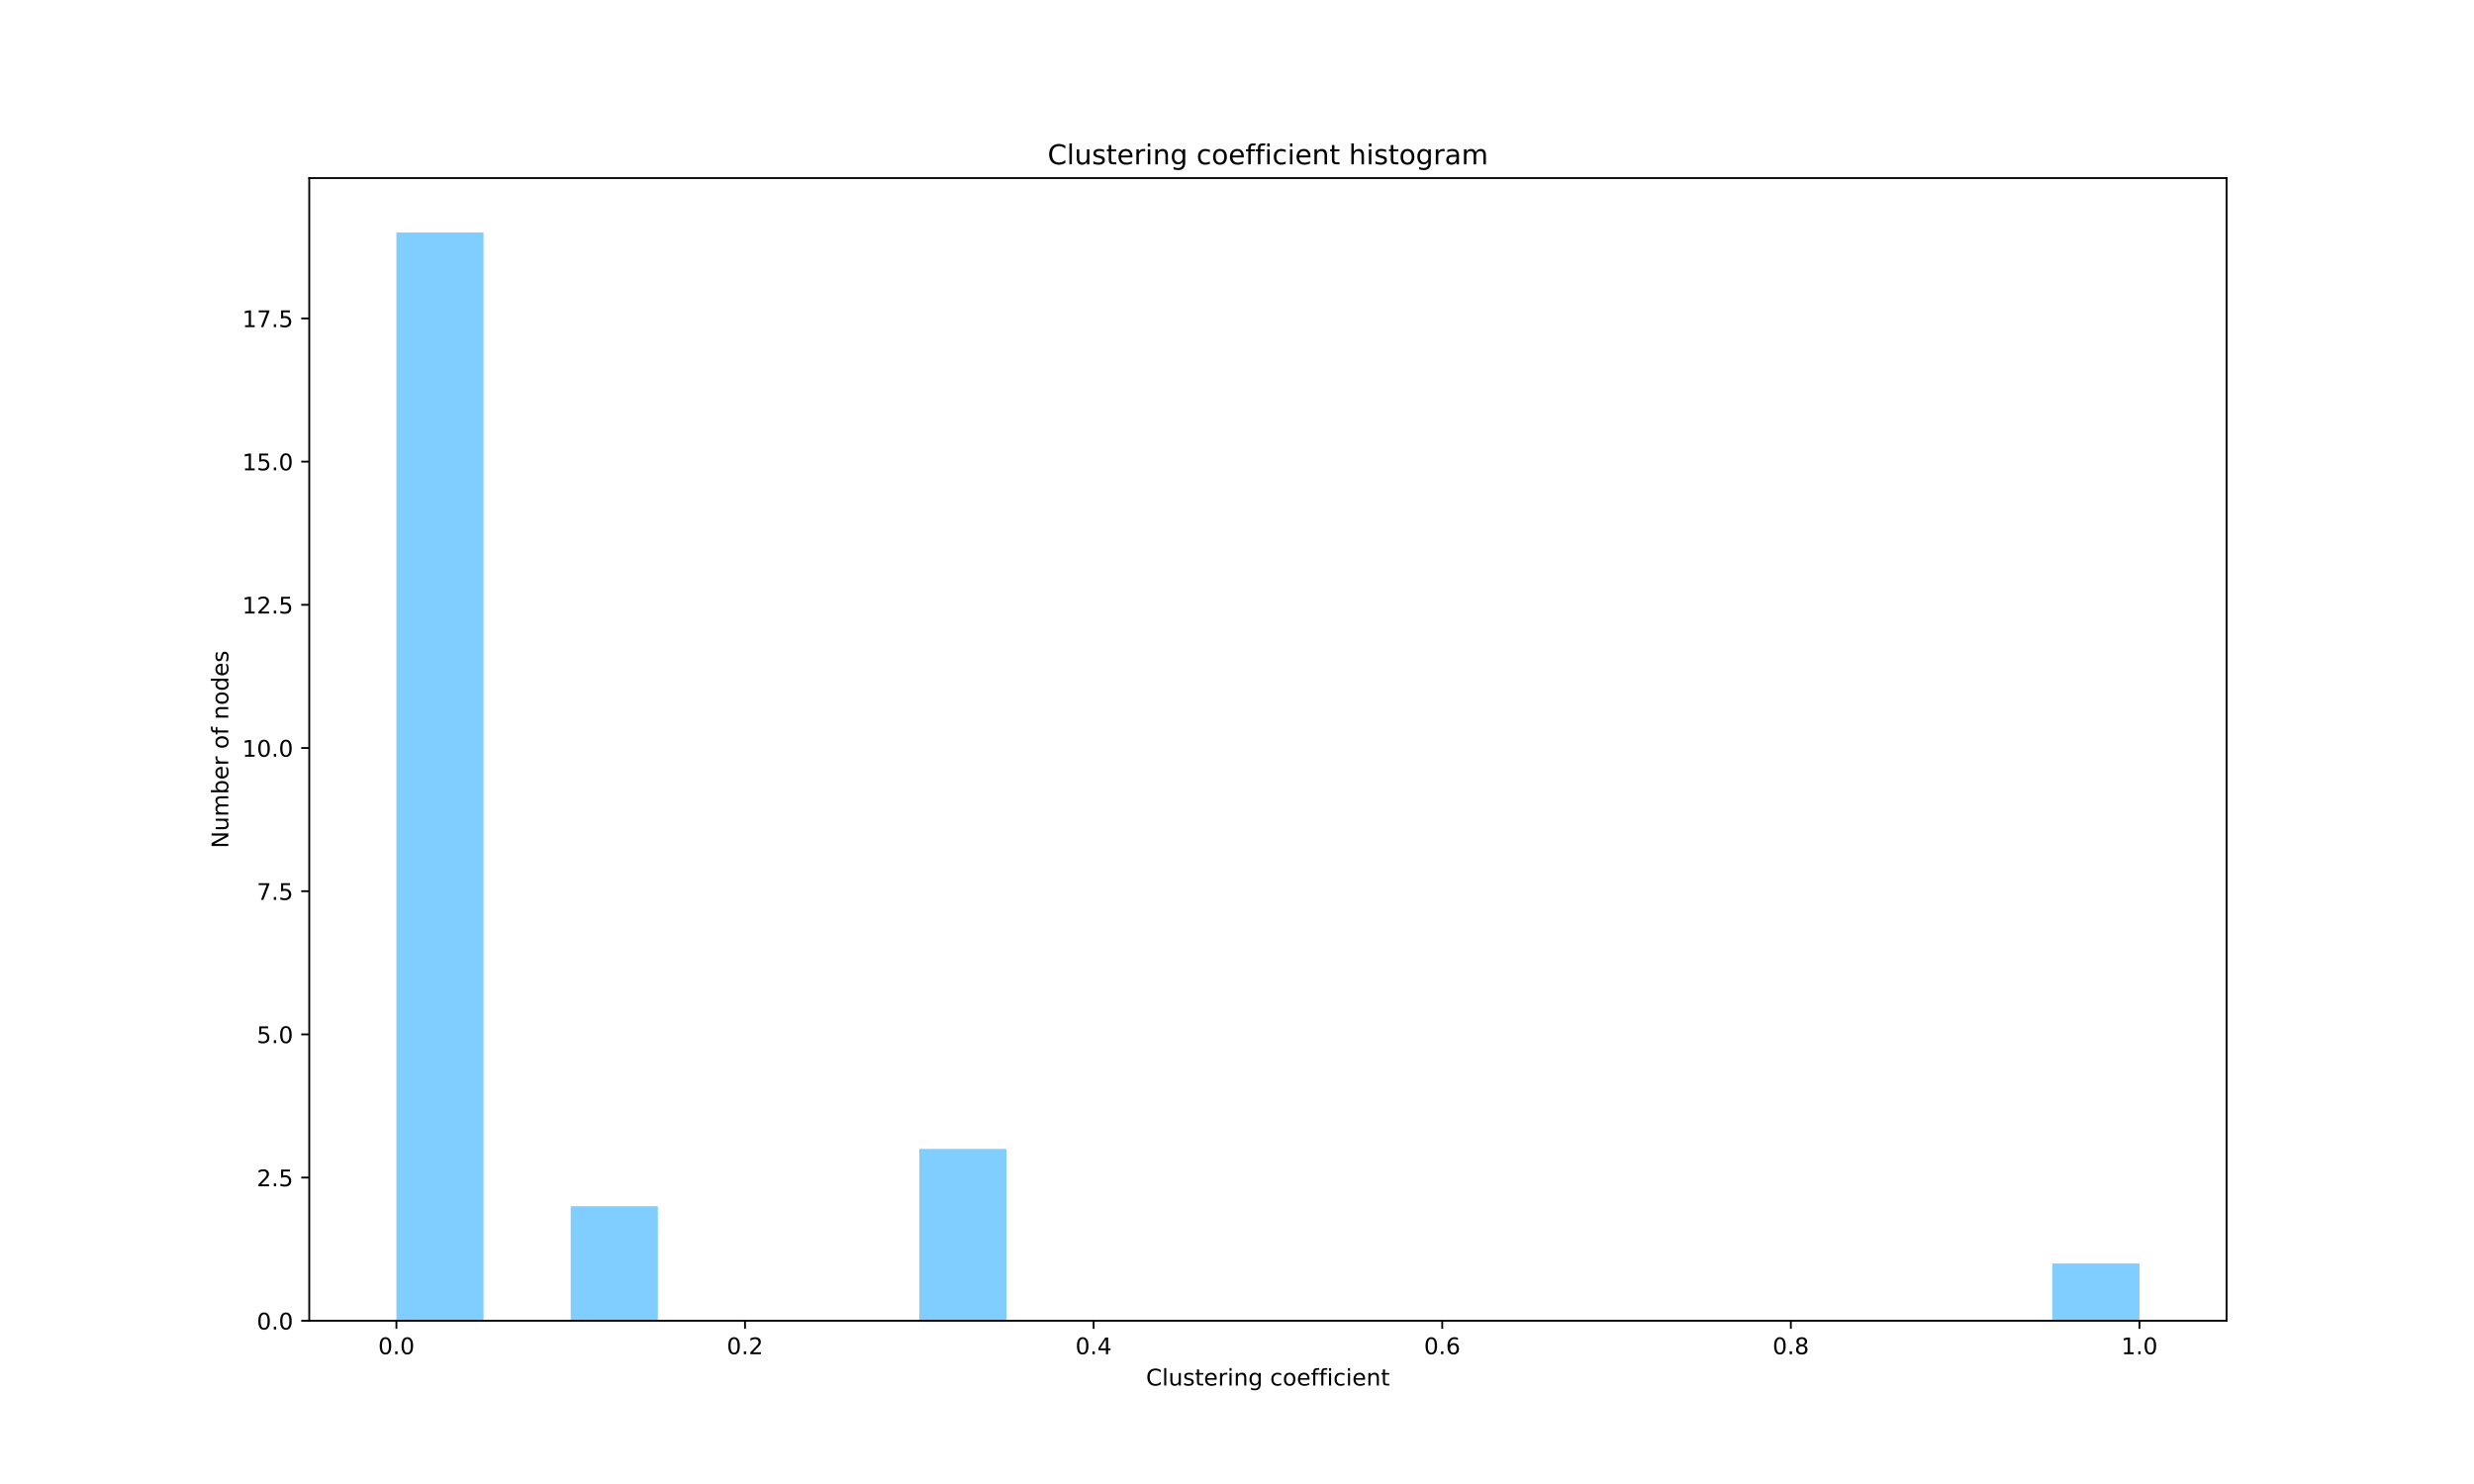
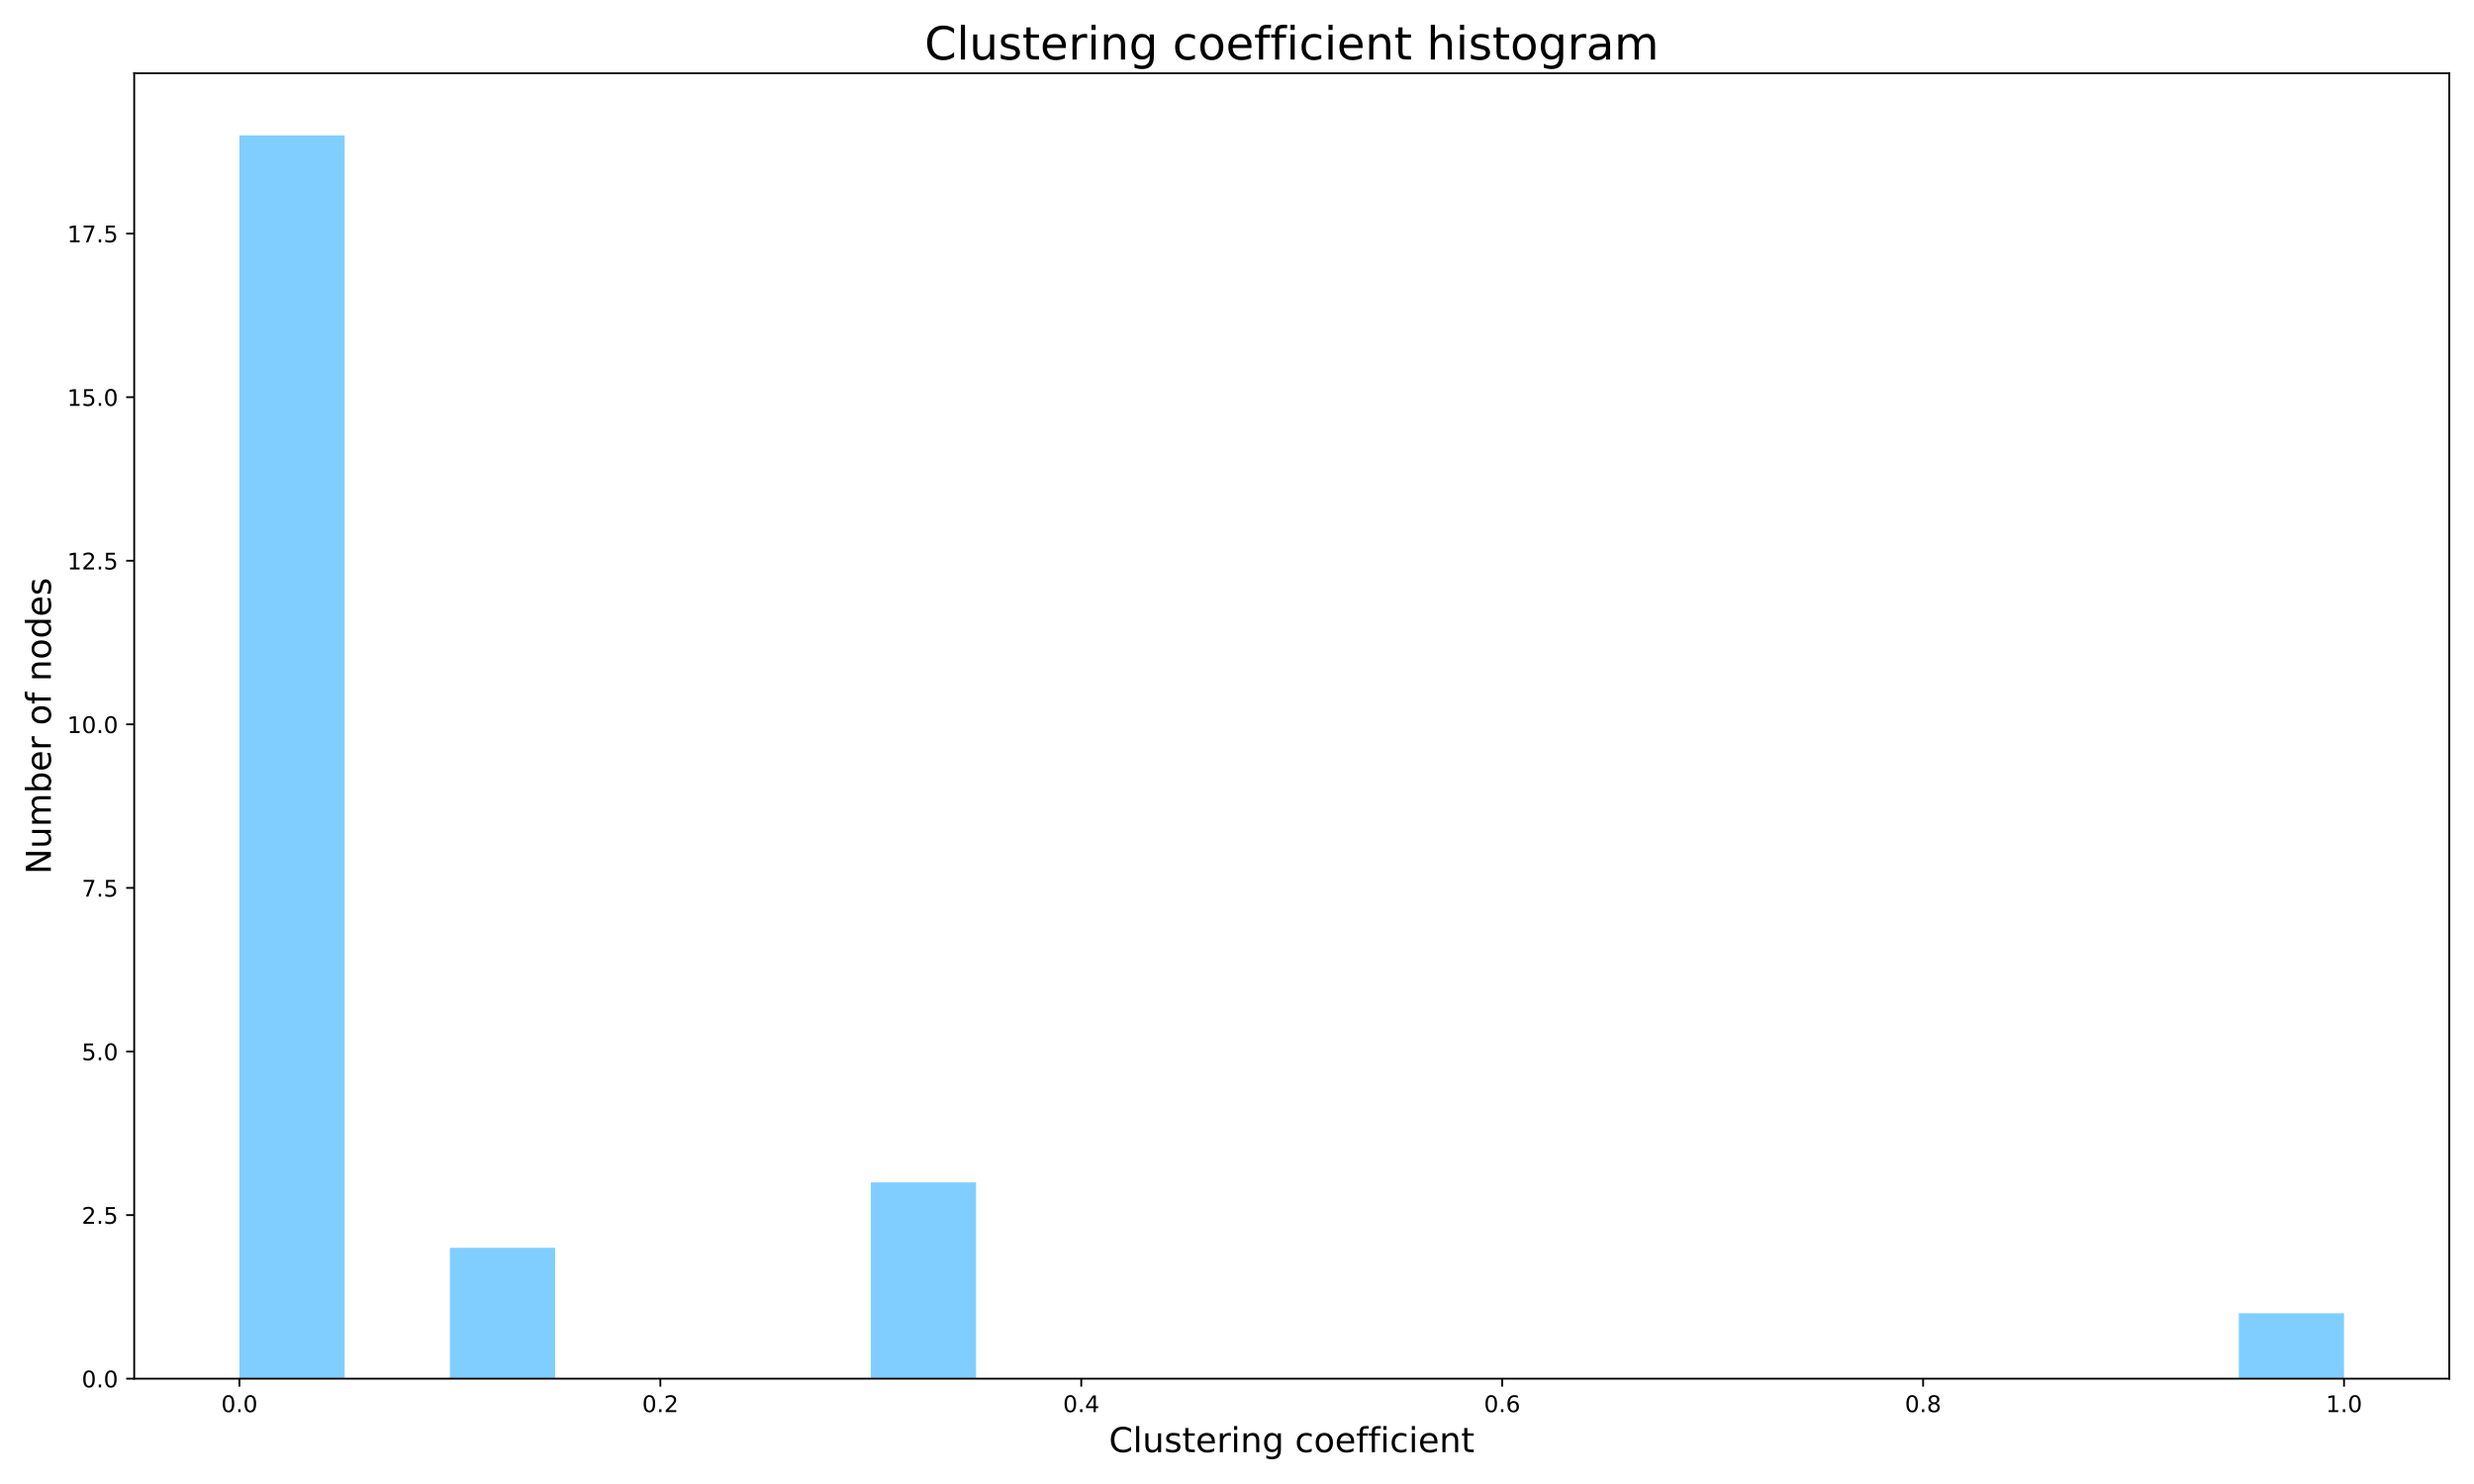
<svg xmlns="http://www.w3.org/2000/svg" xmlns:xlink="http://www.w3.org/1999/xlink" width="1080pt" height="648pt" viewBox="0 0 1080 648" version="1.1">
  <defs>
    <style type="text/css">*{stroke-linejoin: round; stroke-linecap: butt}</style>
  </defs>
  <g id="figure_1">
    <g id="patch_1">
      <path d="M 0 648  L 1080 648  L 1080 0  L 0 0  z " style="fill: #ffffff" />
    </g>
    <g id="axes_1">
      <g id="patch_2">
-         <path d="M 135 576.72  L 972 576.72  L 972 77.76  L 135 77.76  z " style="fill: #ffffff" />
+         <path d="M 58.583 602.005  L 1069.2 602.005  L 1069.2 31.997  L 58.583 31.997  z " style="fill: #ffffff" />
      </g>
      <g id="patch_3">
-         <path d="M 173.045 576.72  L 211.091 576.72  L 211.091 101.52  L 173.045 101.52  z " clip-path="url(#pe1f4dad08a)" style="fill: #80ceff" />
+         <path d="M 104.52 602.005  L 150.457 602.005  L 150.457 59.14  L 104.52 59.14  z " clip-path="url(#p14d977c0fd)" style="fill: #80ceff" />
      </g>
      <g id="patch_4">
-         <path d="M 211.091 576.72  L 249.136 576.72  L 249.136 576.72  L 211.091 576.72  z " clip-path="url(#pe1f4dad08a)" style="fill: #80ceff" />
+         <path d="M 150.457 602.005  L 196.394 602.005  L 196.394 602.005  L 150.457 602.005  z " clip-path="url(#p14d977c0fd)" style="fill: #80ceff" />
      </g>
      <g id="patch_5">
-         <path d="M 249.136 576.72  L 287.182 576.72  L 287.182 526.699  L 249.136 526.699  z " clip-path="url(#pe1f4dad08a)" style="fill: #80ceff" />
+         <path d="M 196.394 602.005  L 242.331 602.005  L 242.331 544.861  L 196.394 544.861  z " clip-path="url(#p14d977c0fd)" style="fill: #80ceff" />
      </g>
      <g id="patch_6">
-         <path d="M 287.182 576.72  L 325.227 576.72  L 325.227 576.72  L 287.182 576.72  z " clip-path="url(#pe1f4dad08a)" style="fill: #80ceff" />
+         <path d="M 242.331 602.005  L 288.269 602.005  L 288.269 602.005  L 242.331 602.005  z " clip-path="url(#p14d977c0fd)" style="fill: #80ceff" />
      </g>
      <g id="patch_7">
-         <path d="M 325.227 576.72  L 363.273 576.72  L 363.273 576.72  L 325.227 576.72  z " clip-path="url(#pe1f4dad08a)" style="fill: #80ceff" />
+         <path d="M 288.269 602.005  L 334.206 602.005  L 334.206 602.005  L 288.269 602.005  z " clip-path="url(#p14d977c0fd)" style="fill: #80ceff" />
      </g>
      <g id="patch_8">
-         <path d="M 363.273 576.72  L 401.318 576.72  L 401.318 576.72  L 363.273 576.72  z " clip-path="url(#pe1f4dad08a)" style="fill: #80ceff" />
+         <path d="M 334.206 602.005  L 380.143 602.005  L 380.143 602.005  L 334.206 602.005  z " clip-path="url(#p14d977c0fd)" style="fill: #80ceff" />
      </g>
      <g id="patch_9">
-         <path d="M 401.318 576.72  L 439.364 576.72  L 439.364 501.688  L 401.318 501.688  z " clip-path="url(#pe1f4dad08a)" style="fill: #80ceff" />
+         <path d="M 380.143 602.005  L 426.08 602.005  L 426.08 516.289  L 380.143 516.289  z " clip-path="url(#p14d977c0fd)" style="fill: #80ceff" />
      </g>
      <g id="patch_10">
-         <path d="M 439.364 576.72  L 477.409 576.72  L 477.409 576.72  L 439.364 576.72  z " clip-path="url(#pe1f4dad08a)" style="fill: #80ceff" />
+         <path d="M 426.08 602.005  L 472.017 602.005  L 472.017 602.005  L 426.08 602.005  z " clip-path="url(#p14d977c0fd)" style="fill: #80ceff" />
      </g>
      <g id="patch_11">
-         <path d="M 477.409 576.72  L 515.455 576.72  L 515.455 576.72  L 477.409 576.72  z " clip-path="url(#pe1f4dad08a)" style="fill: #80ceff" />
+         <path d="M 472.017 602.005  L 517.954 602.005  L 517.954 602.005  L 472.017 602.005  z " clip-path="url(#p14d977c0fd)" style="fill: #80ceff" />
      </g>
      <g id="patch_12">
-         <path d="M 515.455 576.72  L 553.5 576.72  L 553.5 576.72  L 515.455 576.72  z " clip-path="url(#pe1f4dad08a)" style="fill: #80ceff" />
+         <path d="M 517.954 602.005  L 563.891 602.005  L 563.891 602.005  L 517.954 602.005  z " clip-path="url(#p14d977c0fd)" style="fill: #80ceff" />
      </g>
      <g id="patch_13">
-         <path d="M 553.5 576.72  L 591.545 576.72  L 591.545 576.72  L 553.5 576.72  z " clip-path="url(#pe1f4dad08a)" style="fill: #80ceff" />
+         <path d="M 563.891 602.005  L 609.829 602.005  L 609.829 602.005  L 563.891 602.005  z " clip-path="url(#p14d977c0fd)" style="fill: #80ceff" />
      </g>
      <g id="patch_14">
-         <path d="M 591.545 576.72  L 629.591 576.72  L 629.591 576.72  L 591.545 576.72  z " clip-path="url(#pe1f4dad08a)" style="fill: #80ceff" />
+         <path d="M 609.829 602.005  L 655.766 602.005  L 655.766 602.005  L 609.829 602.005  z " clip-path="url(#p14d977c0fd)" style="fill: #80ceff" />
      </g>
      <g id="patch_15">
-         <path d="M 629.591 576.72  L 667.636 576.72  L 667.636 576.72  L 629.591 576.72  z " clip-path="url(#pe1f4dad08a)" style="fill: #80ceff" />
+         <path d="M 655.766 602.005  L 701.703 602.005  L 701.703 602.005  L 655.766 602.005  z " clip-path="url(#p14d977c0fd)" style="fill: #80ceff" />
      </g>
      <g id="patch_16">
-         <path d="M 667.636 576.72  L 705.682 576.72  L 705.682 576.72  L 667.636 576.72  z " clip-path="url(#pe1f4dad08a)" style="fill: #80ceff" />
+         <path d="M 701.703 602.005  L 747.64 602.005  L 747.64 602.005  L 701.703 602.005  z " clip-path="url(#p14d977c0fd)" style="fill: #80ceff" />
      </g>
      <g id="patch_17">
-         <path d="M 705.682 576.72  L 743.727 576.72  L 743.727 576.72  L 705.682 576.72  z " clip-path="url(#pe1f4dad08a)" style="fill: #80ceff" />
+         <path d="M 747.64 602.005  L 793.577 602.005  L 793.577 602.005  L 747.64 602.005  z " clip-path="url(#p14d977c0fd)" style="fill: #80ceff" />
      </g>
      <g id="patch_18">
-         <path d="M 743.727 576.72  L 781.773 576.72  L 781.773 576.72  L 743.727 576.72  z " clip-path="url(#pe1f4dad08a)" style="fill: #80ceff" />
+         <path d="M 793.577 602.005  L 839.514 602.005  L 839.514 602.005  L 793.577 602.005  z " clip-path="url(#p14d977c0fd)" style="fill: #80ceff" />
      </g>
      <g id="patch_19">
-         <path d="M 781.773 576.72  L 819.818 576.72  L 819.818 576.72  L 781.773 576.72  z " clip-path="url(#pe1f4dad08a)" style="fill: #80ceff" />
+         <path d="M 839.514 602.005  L 885.451 602.005  L 885.451 602.005  L 839.514 602.005  z " clip-path="url(#p14d977c0fd)" style="fill: #80ceff" />
      </g>
      <g id="patch_20">
-         <path d="M 819.818 576.72  L 857.864 576.72  L 857.864 576.72  L 819.818 576.72  z " clip-path="url(#pe1f4dad08a)" style="fill: #80ceff" />
+         <path d="M 885.451 602.005  L 931.389 602.005  L 931.389 602.005  L 885.451 602.005  z " clip-path="url(#p14d977c0fd)" style="fill: #80ceff" />
      </g>
      <g id="patch_21">
-         <path d="M 857.864 576.72  L 895.909 576.72  L 895.909 576.72  L 857.864 576.72  z " clip-path="url(#pe1f4dad08a)" style="fill: #80ceff" />
+         <path d="M 931.389 602.005  L 977.326 602.005  L 977.326 602.005  L 931.389 602.005  z " clip-path="url(#p14d977c0fd)" style="fill: #80ceff" />
      </g>
      <g id="patch_22">
-         <path d="M 895.909 576.72  L 933.955 576.72  L 933.955 551.709  L 895.909 551.709  z " clip-path="url(#pe1f4dad08a)" style="fill: #80ceff" />
+         <path d="M 977.326 602.005  L 1023.263 602.005  L 1023.263 573.433  L 977.326 573.433  z " clip-path="url(#p14d977c0fd)" style="fill: #80ceff" />
      </g>
      <g id="matplotlib.axis_1">
        <g id="xtick_1">
          <g id="line2d_1">
            <defs>
-               <path id="m343796dd18" d="M 0 0  L 0 3.5  " style="stroke: #000000; stroke-width: 0.8" />
+               <path id="m522d631a5e" d="M 0 0  L 0 3.5  " style="stroke: #000000; stroke-width: 0.8" />
            </defs>
            <g>
-               <use xlink:href="#m343796dd18" x="173.045" y="576.72" style="stroke: #000000; stroke-width: 0.8" />
+               <use xlink:href="#m522d631a5e" x="104.52" y="602.005" style="stroke: #000000; stroke-width: 0.8" />
            </g>
          </g>
          <g id="text_1">
-             <g transform="translate(165.0939 591.3184) scale(0.1 -0.1)">
+             <g transform="translate(96.56839 616.6031) scale(0.1 -0.1)">
              <defs>
                <path id="DejaVuSans-30" d="M 2034 4250  Q 1547 4250 1301 3770  Q 1056 3291 1056 2328  Q 1056 1369 1301 889  Q 1547 409 2034 409  Q 2525 409 2770 889  Q 3016 1369 3016 2328  Q 3016 3291 2770 3770  Q 2525 4250 2034 4250  z M 2034 4750  Q 2819 4750 3233 4129  Q 3647 3509 3647 2328  Q 3647 1150 3233 529  Q 2819 -91 2034 -91  Q 1250 -91 836 529  Q 422 1150 422 2328  Q 422 3509 836 4129  Q 1250 4750 2034 4750  z " transform="scale(0.015625)" />
                <path id="DejaVuSans-2e" d="M 684 794  L 1344 794  L 1344 0  L 684 0  L 684 794  z " transform="scale(0.015625)" />
              </defs>
              <use xlink:href="#DejaVuSans-30" />
              <use xlink:href="#DejaVuSans-2e" x="63.623" />
              <use xlink:href="#DejaVuSans-30" x="95.41" />
            </g>
          </g>
        </g>
        <g id="xtick_2">
          <g id="line2d_2">
            <g>
-               <use xlink:href="#m343796dd18" x="325.227" y="576.72" style="stroke: #000000; stroke-width: 0.8" />
+               <use xlink:href="#m522d631a5e" x="288.269" y="602.005" style="stroke: #000000; stroke-width: 0.8" />
            </g>
          </g>
          <g id="text_2">
-             <g transform="translate(317.2757 591.3184) scale(0.1 -0.1)">
+             <g transform="translate(280.317 616.6031) scale(0.1 -0.1)">
              <defs>
                <path id="DejaVuSans-32" d="M 1228 531  L 3431 531  L 3431 0  L 469 0  L 469 531  Q 828 903 1448 1529  Q 2069 2156 2228 2338  Q 2531 2678 2651 2914  Q 2772 3150 2772 3378  Q 2772 3750 2511 3984  Q 2250 4219 1831 4219  Q 1534 4219 1204 4116  Q 875 4013 500 3803  L 500 4441  Q 881 4594 1212 4672  Q 1544 4750 1819 4750  Q 2544 4750 2975 4387  Q 3406 4025 3406 3419  Q 3406 3131 3298 2873  Q 3191 2616 2906 2266  Q 2828 2175 2409 1742  Q 1991 1309 1228 531  z " transform="scale(0.015625)" />
              </defs>
              <use xlink:href="#DejaVuSans-30" />
              <use xlink:href="#DejaVuSans-2e" x="63.623" />
              <use xlink:href="#DejaVuSans-32" x="95.41" />
            </g>
          </g>
        </g>
        <g id="xtick_3">
          <g id="line2d_3">
            <g>
-               <use xlink:href="#m343796dd18" x="477.409" y="576.72" style="stroke: #000000; stroke-width: 0.8" />
+               <use xlink:href="#m522d631a5e" x="472.017" y="602.005" style="stroke: #000000; stroke-width: 0.8" />
            </g>
          </g>
          <g id="text_3">
-             <g transform="translate(469.4575 591.3184) scale(0.1 -0.1)">
+             <g transform="translate(464.0656 616.6031) scale(0.1 -0.1)">
              <defs>
                <path id="DejaVuSans-34" d="M 2419 4116  L 825 1625  L 2419 1625  L 2419 4116  z M 2253 4666  L 3047 4666  L 3047 1625  L 3713 1625  L 3713 1100  L 3047 1100  L 3047 0  L 2419 0  L 2419 1100  L 313 1100  L 313 1709  L 2253 4666  z " transform="scale(0.015625)" />
              </defs>
              <use xlink:href="#DejaVuSans-30" />
              <use xlink:href="#DejaVuSans-2e" x="63.623" />
              <use xlink:href="#DejaVuSans-34" x="95.41" />
            </g>
          </g>
        </g>
        <g id="xtick_4">
          <g id="line2d_4">
            <g>
-               <use xlink:href="#m343796dd18" x="629.591" y="576.72" style="stroke: #000000; stroke-width: 0.8" />
+               <use xlink:href="#m522d631a5e" x="655.766" y="602.005" style="stroke: #000000; stroke-width: 0.8" />
            </g>
          </g>
          <g id="text_4">
-             <g transform="translate(621.6393 591.3184) scale(0.1 -0.1)">
+             <g transform="translate(647.8141 616.6031) scale(0.1 -0.1)">
              <defs>
                <path id="DejaVuSans-36" d="M 2113 2584  Q 1688 2584 1439 2293  Q 1191 2003 1191 1497  Q 1191 994 1439 701  Q 1688 409 2113 409  Q 2538 409 2786 701  Q 3034 994 3034 1497  Q 3034 2003 2786 2293  Q 2538 2584 2113 2584  z M 3366 4563  L 3366 3988  Q 3128 4100 2886 4159  Q 2644 4219 2406 4219  Q 1781 4219 1451 3797  Q 1122 3375 1075 2522  Q 1259 2794 1537 2939  Q 1816 3084 2150 3084  Q 2853 3084 3261 2657  Q 3669 2231 3669 1497  Q 3669 778 3244 343  Q 2819 -91 2113 -91  Q 1303 -91 875 529  Q 447 1150 447 2328  Q 447 3434 972 4092  Q 1497 4750 2381 4750  Q 2619 4750 2861 4703  Q 3103 4656 3366 4563  z " transform="scale(0.015625)" />
              </defs>
              <use xlink:href="#DejaVuSans-30" />
              <use xlink:href="#DejaVuSans-2e" x="63.623" />
              <use xlink:href="#DejaVuSans-36" x="95.41" />
            </g>
          </g>
        </g>
        <g id="xtick_5">
          <g id="line2d_5">
            <g>
-               <use xlink:href="#m343796dd18" x="781.773" y="576.72" style="stroke: #000000; stroke-width: 0.8" />
+               <use xlink:href="#m522d631a5e" x="839.514" y="602.005" style="stroke: #000000; stroke-width: 0.8" />
            </g>
          </g>
          <g id="text_5">
-             <g transform="translate(773.8212 591.3184) scale(0.1 -0.1)">
+             <g transform="translate(831.5627 616.6031) scale(0.1 -0.1)">
              <defs>
                <path id="DejaVuSans-38" d="M 2034 2216  Q 1584 2216 1326 1975  Q 1069 1734 1069 1313  Q 1069 891 1326 650  Q 1584 409 2034 409  Q 2484 409 2743 651  Q 3003 894 3003 1313  Q 3003 1734 2745 1975  Q 2488 2216 2034 2216  z M 1403 2484  Q 997 2584 770 2862  Q 544 3141 544 3541  Q 544 4100 942 4425  Q 1341 4750 2034 4750  Q 2731 4750 3128 4425  Q 3525 4100 3525 3541  Q 3525 3141 3298 2862  Q 3072 2584 2669 2484  Q 3125 2378 3379 2068  Q 3634 1759 3634 1313  Q 3634 634 3220 271  Q 2806 -91 2034 -91  Q 1263 -91 848 271  Q 434 634 434 1313  Q 434 1759 690 2068  Q 947 2378 1403 2484  z M 1172 3481  Q 1172 3119 1398 2916  Q 1625 2713 2034 2713  Q 2441 2713 2670 2916  Q 2900 3119 2900 3481  Q 2900 3844 2670 4047  Q 2441 4250 2034 4250  Q 1625 4250 1398 4047  Q 1172 3844 1172 3481  z " transform="scale(0.015625)" />
              </defs>
              <use xlink:href="#DejaVuSans-30" />
              <use xlink:href="#DejaVuSans-2e" x="63.623" />
              <use xlink:href="#DejaVuSans-38" x="95.41" />
            </g>
          </g>
        </g>
        <g id="xtick_6">
          <g id="line2d_6">
            <g>
-               <use xlink:href="#m343796dd18" x="933.955" y="576.72" style="stroke: #000000; stroke-width: 0.8" />
+               <use xlink:href="#m522d631a5e" x="1023.263" y="602.005" style="stroke: #000000; stroke-width: 0.8" />
            </g>
          </g>
          <g id="text_6">
-             <g transform="translate(926.003 591.3184) scale(0.1 -0.1)">
+             <g transform="translate(1015.311 616.6031) scale(0.1 -0.1)">
              <defs>
                <path id="DejaVuSans-31" d="M 794 531  L 1825 531  L 1825 4091  L 703 3866  L 703 4441  L 1819 4666  L 2450 4666  L 2450 531  L 3481 531  L 3481 0  L 794 0  L 794 531  z " transform="scale(0.015625)" />
              </defs>
              <use xlink:href="#DejaVuSans-31" />
              <use xlink:href="#DejaVuSans-2e" x="63.623" />
              <use xlink:href="#DejaVuSans-30" x="95.41" />
            </g>
          </g>
        </g>
        <g id="text_7">
-           <g transform="translate(500.2945 604.9966) scale(0.1 -0.1)">
+           <g transform="translate(484.0832 634.0805) scale(0.15 -0.15)">
            <defs>
              <path id="DejaVuSans-43" d="M 4122 4306  L 4122 3641  Q 3803 3938 3442 4084  Q 3081 4231 2675 4231  Q 1875 4231 1450 3742  Q 1025 3253 1025 2328  Q 1025 1406 1450 917  Q 1875 428 2675 428  Q 3081 428 3442 575  Q 3803 722 4122 1019  L 4122 359  Q 3791 134 3420 21  Q 3050 -91 2638 -91  Q 1578 -91 968 557  Q 359 1206 359 2328  Q 359 3453 968 4101  Q 1578 4750 2638 4750  Q 3056 4750 3426 4639  Q 3797 4528 4122 4306  z " transform="scale(0.015625)" />
              <path id="DejaVuSans-6c" d="M 603 4863  L 1178 4863  L 1178 0  L 603 0  L 603 4863  z " transform="scale(0.015625)" />
              <path id="DejaVuSans-75" d="M 544 1381  L 544 3500  L 1119 3500  L 1119 1403  Q 1119 906 1312 657  Q 1506 409 1894 409  Q 2359 409 2629 706  Q 2900 1003 2900 1516  L 2900 3500  L 3475 3500  L 3475 0  L 2900 0  L 2900 538  Q 2691 219 2414 64  Q 2138 -91 1772 -91  Q 1169 -91 856 284  Q 544 659 544 1381  z M 1991 3584  L 1991 3584  z " transform="scale(0.015625)" />
              <path id="DejaVuSans-73" d="M 2834 3397  L 2834 2853  Q 2591 2978 2328 3040  Q 2066 3103 1784 3103  Q 1356 3103 1142 2972  Q 928 2841 928 2578  Q 928 2378 1081 2264  Q 1234 2150 1697 2047  L 1894 2003  Q 2506 1872 2764 1633  Q 3022 1394 3022 966  Q 3022 478 2636 193  Q 2250 -91 1575 -91  Q 1294 -91 989 -36  Q 684 19 347 128  L 347 722  Q 666 556 975 473  Q 1284 391 1588 391  Q 1994 391 2212 530  Q 2431 669 2431 922  Q 2431 1156 2273 1281  Q 2116 1406 1581 1522  L 1381 1569  Q 847 1681 609 1914  Q 372 2147 372 2553  Q 372 3047 722 3315  Q 1072 3584 1716 3584  Q 2034 3584 2315 3537  Q 2597 3491 2834 3397  z " transform="scale(0.015625)" />
              <path id="DejaVuSans-74" d="M 1172 4494  L 1172 3500  L 2356 3500  L 2356 3053  L 1172 3053  L 1172 1153  Q 1172 725 1289 603  Q 1406 481 1766 481  L 2356 481  L 2356 0  L 1766 0  Q 1100 0 847 248  Q 594 497 594 1153  L 594 3053  L 172 3053  L 172 3500  L 594 3500  L 594 4494  L 1172 4494  z " transform="scale(0.015625)" />
              <path id="DejaVuSans-65" d="M 3597 1894  L 3597 1613  L 953 1613  Q 991 1019 1311 708  Q 1631 397 2203 397  Q 2534 397 2845 478  Q 3156 559 3463 722  L 3463 178  Q 3153 47 2828 -22  Q 2503 -91 2169 -91  Q 1331 -91 842 396  Q 353 884 353 1716  Q 353 2575 817 3079  Q 1281 3584 2069 3584  Q 2775 3584 3186 3129  Q 3597 2675 3597 1894  z M 3022 2063  Q 3016 2534 2758 2815  Q 2500 3097 2075 3097  Q 1594 3097 1305 2825  Q 1016 2553 972 2059  L 3022 2063  z " transform="scale(0.015625)" />
              <path id="DejaVuSans-72" d="M 2631 2963  Q 2534 3019 2420 3045  Q 2306 3072 2169 3072  Q 1681 3072 1420 2755  Q 1159 2438 1159 1844  L 1159 0  L 581 0  L 581 3500  L 1159 3500  L 1159 2956  Q 1341 3275 1631 3429  Q 1922 3584 2338 3584  Q 2397 3584 2469 3576  Q 2541 3569 2628 3553  L 2631 2963  z " transform="scale(0.015625)" />
              <path id="DejaVuSans-69" d="M 603 3500  L 1178 3500  L 1178 0  L 603 0  L 603 3500  z M 603 4863  L 1178 4863  L 1178 4134  L 603 4134  L 603 4863  z " transform="scale(0.015625)" />
              <path id="DejaVuSans-6e" d="M 3513 2113  L 3513 0  L 2938 0  L 2938 2094  Q 2938 2591 2744 2837  Q 2550 3084 2163 3084  Q 1697 3084 1428 2787  Q 1159 2491 1159 1978  L 1159 0  L 581 0  L 581 3500  L 1159 3500  L 1159 2956  Q 1366 3272 1645 3428  Q 1925 3584 2291 3584  Q 2894 3584 3203 3211  Q 3513 2838 3513 2113  z " transform="scale(0.015625)" />
              <path id="DejaVuSans-67" d="M 2906 1791  Q 2906 2416 2648 2759  Q 2391 3103 1925 3103  Q 1463 3103 1205 2759  Q 947 2416 947 1791  Q 947 1169 1205 825  Q 1463 481 1925 481  Q 2391 481 2648 825  Q 2906 1169 2906 1791  z M 3481 434  Q 3481 -459 3084 -895  Q 2688 -1331 1869 -1331  Q 1566 -1331 1297 -1286  Q 1028 -1241 775 -1147  L 775 -588  Q 1028 -725 1275 -790  Q 1522 -856 1778 -856  Q 2344 -856 2625 -561  Q 2906 -266 2906 331  L 2906 616  Q 2728 306 2450 153  Q 2172 0 1784 0  Q 1141 0 747 490  Q 353 981 353 1791  Q 353 2603 747 3093  Q 1141 3584 1784 3584  Q 2172 3584 2450 3431  Q 2728 3278 2906 2969  L 2906 3500  L 3481 3500  L 3481 434  z " transform="scale(0.015625)" />
              <path id="DejaVuSans-20" transform="scale(0.015625)" />
              <path id="DejaVuSans-63" d="M 3122 3366  L 3122 2828  Q 2878 2963 2633 3030  Q 2388 3097 2138 3097  Q 1578 3097 1268 2742  Q 959 2388 959 1747  Q 959 1106 1268 751  Q 1578 397 2138 397  Q 2388 397 2633 464  Q 2878 531 3122 666  L 3122 134  Q 2881 22 2623 -34  Q 2366 -91 2075 -91  Q 1284 -91 818 406  Q 353 903 353 1747  Q 353 2603 823 3093  Q 1294 3584 2113 3584  Q 2378 3584 2631 3529  Q 2884 3475 3122 3366  z " transform="scale(0.015625)" />
              <path id="DejaVuSans-6f" d="M 1959 3097  Q 1497 3097 1228 2736  Q 959 2375 959 1747  Q 959 1119 1226 758  Q 1494 397 1959 397  Q 2419 397 2687 759  Q 2956 1122 2956 1747  Q 2956 2369 2687 2733  Q 2419 3097 1959 3097  z M 1959 3584  Q 2709 3584 3137 3096  Q 3566 2609 3566 1747  Q 3566 888 3137 398  Q 2709 -91 1959 -91  Q 1206 -91 779 398  Q 353 888 353 1747  Q 353 2609 779 3096  Q 1206 3584 1959 3584  z " transform="scale(0.015625)" />
              <path id="DejaVuSans-66" d="M 2375 4863  L 2375 4384  L 1825 4384  Q 1516 4384 1395 4259  Q 1275 4134 1275 3809  L 1275 3500  L 2222 3500  L 2222 3053  L 1275 3053  L 1275 0  L 697 0  L 697 3053  L 147 3053  L 147 3500  L 697 3500  L 697 3744  Q 697 4328 969 4595  Q 1241 4863 1831 4863  L 2375 4863  z " transform="scale(0.015625)" />
            </defs>
            <use xlink:href="#DejaVuSans-43" />
            <use xlink:href="#DejaVuSans-6c" x="69.824" />
            <use xlink:href="#DejaVuSans-75" x="97.607" />
            <use xlink:href="#DejaVuSans-73" x="160.986" />
            <use xlink:href="#DejaVuSans-74" x="213.086" />
            <use xlink:href="#DejaVuSans-65" x="252.295" />
            <use xlink:href="#DejaVuSans-72" x="313.818" />
            <use xlink:href="#DejaVuSans-69" x="354.932" />
            <use xlink:href="#DejaVuSans-6e" x="382.715" />
            <use xlink:href="#DejaVuSans-67" x="446.094" />
            <use xlink:href="#DejaVuSans-20" x="509.57" />
            <use xlink:href="#DejaVuSans-63" x="541.357" />
            <use xlink:href="#DejaVuSans-6f" x="596.338" />
            <use xlink:href="#DejaVuSans-65" x="657.52" />
            <use xlink:href="#DejaVuSans-66" x="719.043" />
            <use xlink:href="#DejaVuSans-66" x="754.248" />
            <use xlink:href="#DejaVuSans-69" x="789.453" />
            <use xlink:href="#DejaVuSans-63" x="817.236" />
            <use xlink:href="#DejaVuSans-69" x="872.217" />
            <use xlink:href="#DejaVuSans-65" x="900" />
            <use xlink:href="#DejaVuSans-6e" x="961.523" />
            <use xlink:href="#DejaVuSans-74" x="1024.902" />
          </g>
        </g>
      </g>
      <g id="matplotlib.axis_2">
        <g id="ytick_1">
          <g id="line2d_7">
            <defs>
-               <path id="m4b977b4f8d" d="M 0 0  L -3.5 0  " style="stroke: #000000; stroke-width: 0.8" />
+               <path id="m58d9ef220d" d="M 0 0  L -3.5 0  " style="stroke: #000000; stroke-width: 0.8" />
            </defs>
            <g>
-               <use xlink:href="#m4b977b4f8d" x="135" y="576.72" style="stroke: #000000; stroke-width: 0.8" />
+               <use xlink:href="#m58d9ef220d" x="58.583" y="602.005" style="stroke: #000000; stroke-width: 0.8" />
            </g>
          </g>
          <g id="text_8">
-             <g transform="translate(112.0969 580.5192) scale(0.1 -0.1)">
+             <g transform="translate(35.67969 605.8039) scale(0.1 -0.1)">
              <use xlink:href="#DejaVuSans-30" />
              <use xlink:href="#DejaVuSans-2e" x="63.623" />
              <use xlink:href="#DejaVuSans-30" x="95.41" />
            </g>
          </g>
        </g>
        <g id="ytick_2">
          <g id="line2d_8">
            <g>
-               <use xlink:href="#m4b977b4f8d" x="135" y="514.194" style="stroke: #000000; stroke-width: 0.8" />
+               <use xlink:href="#m58d9ef220d" x="58.583" y="530.575" style="stroke: #000000; stroke-width: 0.8" />
            </g>
          </g>
          <g id="text_9">
-             <g transform="translate(112.0969 517.9929) scale(0.1 -0.1)">
+             <g transform="translate(35.67969 534.3744) scale(0.1 -0.1)">
              <defs>
                <path id="DejaVuSans-35" d="M 691 4666  L 3169 4666  L 3169 4134  L 1269 4134  L 1269 2991  Q 1406 3038 1543 3061  Q 1681 3084 1819 3084  Q 2600 3084 3056 2656  Q 3513 2228 3513 1497  Q 3513 744 3044 326  Q 2575 -91 1722 -91  Q 1428 -91 1123 -41  Q 819 9 494 109  L 494 744  Q 775 591 1075 516  Q 1375 441 1709 441  Q 2250 441 2565 725  Q 2881 1009 2881 1497  Q 2881 1984 2565 2268  Q 2250 2553 1709 2553  Q 1456 2553 1204 2497  Q 953 2441 691 2322  L 691 4666  z " transform="scale(0.015625)" />
              </defs>
              <use xlink:href="#DejaVuSans-32" />
              <use xlink:href="#DejaVuSans-2e" x="63.623" />
              <use xlink:href="#DejaVuSans-35" x="95.41" />
            </g>
          </g>
        </g>
        <g id="ytick_3">
          <g id="line2d_9">
            <g>
-               <use xlink:href="#m4b977b4f8d" x="135" y="451.667" style="stroke: #000000; stroke-width: 0.8" />
+               <use xlink:href="#m58d9ef220d" x="58.583" y="459.146" style="stroke: #000000; stroke-width: 0.8" />
            </g>
          </g>
          <g id="text_10">
-             <g transform="translate(112.0969 455.4666) scale(0.1 -0.1)">
+             <g transform="translate(35.67969 462.9448) scale(0.1 -0.1)">
              <use xlink:href="#DejaVuSans-35" />
              <use xlink:href="#DejaVuSans-2e" x="63.623" />
              <use xlink:href="#DejaVuSans-30" x="95.41" />
            </g>
          </g>
        </g>
        <g id="ytick_4">
          <g id="line2d_10">
            <g>
-               <use xlink:href="#m4b977b4f8d" x="135" y="389.141" style="stroke: #000000; stroke-width: 0.8" />
+               <use xlink:href="#m58d9ef220d" x="58.583" y="387.716" style="stroke: #000000; stroke-width: 0.8" />
            </g>
          </g>
          <g id="text_11">
-             <g transform="translate(112.0969 392.9403) scale(0.1 -0.1)">
+             <g transform="translate(35.67969 391.5153) scale(0.1 -0.1)">
              <defs>
                <path id="DejaVuSans-37" d="M 525 4666  L 3525 4666  L 3525 4397  L 1831 0  L 1172 0  L 2766 4134  L 525 4134  L 525 4666  z " transform="scale(0.015625)" />
              </defs>
              <use xlink:href="#DejaVuSans-37" />
              <use xlink:href="#DejaVuSans-2e" x="63.623" />
              <use xlink:href="#DejaVuSans-35" x="95.41" />
            </g>
          </g>
        </g>
        <g id="ytick_5">
          <g id="line2d_11">
            <g>
-               <use xlink:href="#m4b977b4f8d" x="135" y="326.615" style="stroke: #000000; stroke-width: 0.8" />
+               <use xlink:href="#m58d9ef220d" x="58.583" y="316.286" style="stroke: #000000; stroke-width: 0.8" />
            </g>
          </g>
          <g id="text_12">
-             <g transform="translate(105.7344 330.414) scale(0.1 -0.1)">
+             <g transform="translate(29.31719 320.0857) scale(0.1 -0.1)">
              <use xlink:href="#DejaVuSans-31" />
              <use xlink:href="#DejaVuSans-30" x="63.623" />
              <use xlink:href="#DejaVuSans-2e" x="127.246" />
              <use xlink:href="#DejaVuSans-30" x="159.033" />
            </g>
          </g>
        </g>
        <g id="ytick_6">
          <g id="line2d_12">
            <g>
-               <use xlink:href="#m4b977b4f8d" x="135" y="264.088" style="stroke: #000000; stroke-width: 0.8" />
+               <use xlink:href="#m58d9ef220d" x="58.583" y="244.857" style="stroke: #000000; stroke-width: 0.8" />
            </g>
          </g>
          <g id="text_13">
-             <g transform="translate(105.7344 267.8876) scale(0.1 -0.1)">
+             <g transform="translate(29.31719 248.6562) scale(0.1 -0.1)">
              <use xlink:href="#DejaVuSans-31" />
              <use xlink:href="#DejaVuSans-32" x="63.623" />
              <use xlink:href="#DejaVuSans-2e" x="127.246" />
              <use xlink:href="#DejaVuSans-35" x="159.033" />
            </g>
          </g>
        </g>
        <g id="ytick_7">
          <g id="line2d_13">
            <g>
-               <use xlink:href="#m4b977b4f8d" x="135" y="201.562" style="stroke: #000000; stroke-width: 0.8" />
+               <use xlink:href="#m58d9ef220d" x="58.583" y="173.427" style="stroke: #000000; stroke-width: 0.8" />
            </g>
          </g>
          <g id="text_14">
-             <g transform="translate(105.7344 205.3613) scale(0.1 -0.1)">
+             <g transform="translate(29.31719 177.2266) scale(0.1 -0.1)">
              <use xlink:href="#DejaVuSans-31" />
              <use xlink:href="#DejaVuSans-35" x="63.623" />
              <use xlink:href="#DejaVuSans-2e" x="127.246" />
              <use xlink:href="#DejaVuSans-30" x="159.033" />
            </g>
          </g>
        </g>
        <g id="ytick_8">
          <g id="line2d_14">
            <g>
-               <use xlink:href="#m4b977b4f8d" x="135" y="139.036" style="stroke: #000000; stroke-width: 0.8" />
+               <use xlink:href="#m58d9ef220d" x="58.583" y="101.998" style="stroke: #000000; stroke-width: 0.8" />
            </g>
          </g>
          <g id="text_15">
-             <g transform="translate(105.7344 142.835) scale(0.1 -0.1)">
+             <g transform="translate(29.31719 105.7971) scale(0.1 -0.1)">
              <use xlink:href="#DejaVuSans-31" />
              <use xlink:href="#DejaVuSans-37" x="63.623" />
              <use xlink:href="#DejaVuSans-2e" x="127.246" />
              <use xlink:href="#DejaVuSans-35" x="159.033" />
            </g>
          </g>
        </g>
        <g id="text_16">
-           <g transform="translate(99.65469 370.4072) rotate(-90) scale(0.1 -0.1)">
+           <g transform="translate(22.19766 381.7516) rotate(-90) scale(0.15 -0.15)">
            <defs>
              <path id="DejaVuSans-4e" d="M 628 4666  L 1478 4666  L 3547 763  L 3547 4666  L 4159 4666  L 4159 0  L 3309 0  L 1241 3903  L 1241 0  L 628 0  L 628 4666  z " transform="scale(0.015625)" />
              <path id="DejaVuSans-6d" d="M 3328 2828  Q 3544 3216 3844 3400  Q 4144 3584 4550 3584  Q 5097 3584 5394 3201  Q 5691 2819 5691 2113  L 5691 0  L 5113 0  L 5113 2094  Q 5113 2597 4934 2840  Q 4756 3084 4391 3084  Q 3944 3084 3684 2787  Q 3425 2491 3425 1978  L 3425 0  L 2847 0  L 2847 2094  Q 2847 2600 2669 2842  Q 2491 3084 2119 3084  Q 1678 3084 1418 2786  Q 1159 2488 1159 1978  L 1159 0  L 581 0  L 581 3500  L 1159 3500  L 1159 2956  Q 1356 3278 1631 3431  Q 1906 3584 2284 3584  Q 2666 3584 2933 3390  Q 3200 3197 3328 2828  z " transform="scale(0.015625)" />
              <path id="DejaVuSans-62" d="M 3116 1747  Q 3116 2381 2855 2742  Q 2594 3103 2138 3103  Q 1681 3103 1420 2742  Q 1159 2381 1159 1747  Q 1159 1113 1420 752  Q 1681 391 2138 391  Q 2594 391 2855 752  Q 3116 1113 3116 1747  z M 1159 2969  Q 1341 3281 1617 3432  Q 1894 3584 2278 3584  Q 2916 3584 3314 3078  Q 3713 2572 3713 1747  Q 3713 922 3314 415  Q 2916 -91 2278 -91  Q 1894 -91 1617 61  Q 1341 213 1159 525  L 1159 0  L 581 0  L 581 4863  L 1159 4863  L 1159 2969  z " transform="scale(0.015625)" />
              <path id="DejaVuSans-64" d="M 2906 2969  L 2906 4863  L 3481 4863  L 3481 0  L 2906 0  L 2906 525  Q 2725 213 2448 61  Q 2172 -91 1784 -91  Q 1150 -91 751 415  Q 353 922 353 1747  Q 353 2572 751 3078  Q 1150 3584 1784 3584  Q 2172 3584 2448 3432  Q 2725 3281 2906 2969  z M 947 1747  Q 947 1113 1208 752  Q 1469 391 1925 391  Q 2381 391 2643 752  Q 2906 1113 2906 1747  Q 2906 2381 2643 2742  Q 2381 3103 1925 3103  Q 1469 3103 1208 2742  Q 947 2381 947 1747  z " transform="scale(0.015625)" />
            </defs>
            <use xlink:href="#DejaVuSans-4e" />
            <use xlink:href="#DejaVuSans-75" x="74.805" />
            <use xlink:href="#DejaVuSans-6d" x="138.184" />
            <use xlink:href="#DejaVuSans-62" x="235.596" />
            <use xlink:href="#DejaVuSans-65" x="299.072" />
            <use xlink:href="#DejaVuSans-72" x="360.596" />
            <use xlink:href="#DejaVuSans-20" x="401.709" />
            <use xlink:href="#DejaVuSans-6f" x="433.496" />
            <use xlink:href="#DejaVuSans-66" x="494.678" />
            <use xlink:href="#DejaVuSans-20" x="529.883" />
            <use xlink:href="#DejaVuSans-6e" x="561.67" />
            <use xlink:href="#DejaVuSans-6f" x="625.049" />
            <use xlink:href="#DejaVuSans-64" x="686.23" />
            <use xlink:href="#DejaVuSans-65" x="749.707" />
            <use xlink:href="#DejaVuSans-73" x="811.23" />
          </g>
        </g>
      </g>
      <g id="patch_23">
-         <path d="M 135 576.72  L 135 77.76  " style="fill: none; stroke: #000000; stroke-width: 0.8; stroke-linejoin: miter; stroke-linecap: square" />
+         <path d="M 58.583 602.005  L 58.583 31.997  " style="fill: none; stroke: #000000; stroke-width: 0.8; stroke-linejoin: miter; stroke-linecap: square" />
      </g>
      <g id="patch_24">
-         <path d="M 972 576.72  L 972 77.76  " style="fill: none; stroke: #000000; stroke-width: 0.8; stroke-linejoin: miter; stroke-linecap: square" />
+         <path d="M 1069.2 602.005  L 1069.2 31.997  " style="fill: none; stroke: #000000; stroke-width: 0.8; stroke-linejoin: miter; stroke-linecap: square" />
      </g>
      <g id="patch_25">
-         <path d="M 135 576.72  L 972 576.72  " style="fill: none; stroke: #000000; stroke-width: 0.8; stroke-linejoin: miter; stroke-linecap: square" />
+         <path d="M 58.583 602.005  L 1069.2 602.005  " style="fill: none; stroke: #000000; stroke-width: 0.8; stroke-linejoin: miter; stroke-linecap: square" />
      </g>
      <g id="patch_26">
-         <path d="M 135 77.76  L 972 77.76  " style="fill: none; stroke: #000000; stroke-width: 0.8; stroke-linejoin: miter; stroke-linecap: square" />
+         <path d="M 58.583 31.997  L 1069.2 31.997  " style="fill: none; stroke: #000000; stroke-width: 0.8; stroke-linejoin: miter; stroke-linecap: square" />
      </g>
      <g id="text_17">
-         <g transform="translate(457.3313 71.76) scale(0.12 -0.12)">
+         <g transform="translate(403.6102 25.99687) scale(0.2 -0.2)">
          <defs>
            <path id="DejaVuSans-68" d="M 3513 2113  L 3513 0  L 2938 0  L 2938 2094  Q 2938 2591 2744 2837  Q 2550 3084 2163 3084  Q 1697 3084 1428 2787  Q 1159 2491 1159 1978  L 1159 0  L 581 0  L 581 4863  L 1159 4863  L 1159 2956  Q 1366 3272 1645 3428  Q 1925 3584 2291 3584  Q 2894 3584 3203 3211  Q 3513 2838 3513 2113  z " transform="scale(0.015625)" />
            <path id="DejaVuSans-61" d="M 2194 1759  Q 1497 1759 1228 1600  Q 959 1441 959 1056  Q 959 750 1161 570  Q 1363 391 1709 391  Q 2188 391 2477 730  Q 2766 1069 2766 1631  L 2766 1759  L 2194 1759  z M 3341 1997  L 3341 0  L 2766 0  L 2766 531  Q 2569 213 2275 61  Q 1981 -91 1556 -91  Q 1019 -91 701 211  Q 384 513 384 1019  Q 384 1609 779 1909  Q 1175 2209 1959 2209  L 2766 2209  L 2766 2266  Q 2766 2663 2505 2880  Q 2244 3097 1772 3097  Q 1472 3097 1187 3025  Q 903 2953 641 2809  L 641 3341  Q 956 3463 1253 3523  Q 1550 3584 1831 3584  Q 2591 3584 2966 3190  Q 3341 2797 3341 1997  z " transform="scale(0.015625)" />
          </defs>
          <use xlink:href="#DejaVuSans-43" />
          <use xlink:href="#DejaVuSans-6c" x="69.824" />
          <use xlink:href="#DejaVuSans-75" x="97.607" />
          <use xlink:href="#DejaVuSans-73" x="160.986" />
          <use xlink:href="#DejaVuSans-74" x="213.086" />
          <use xlink:href="#DejaVuSans-65" x="252.295" />
          <use xlink:href="#DejaVuSans-72" x="313.818" />
          <use xlink:href="#DejaVuSans-69" x="354.932" />
          <use xlink:href="#DejaVuSans-6e" x="382.715" />
          <use xlink:href="#DejaVuSans-67" x="446.094" />
          <use xlink:href="#DejaVuSans-20" x="509.57" />
          <use xlink:href="#DejaVuSans-63" x="541.357" />
          <use xlink:href="#DejaVuSans-6f" x="596.338" />
          <use xlink:href="#DejaVuSans-65" x="657.52" />
          <use xlink:href="#DejaVuSans-66" x="719.043" />
          <use xlink:href="#DejaVuSans-66" x="754.248" />
          <use xlink:href="#DejaVuSans-69" x="789.453" />
          <use xlink:href="#DejaVuSans-63" x="817.236" />
          <use xlink:href="#DejaVuSans-69" x="872.217" />
          <use xlink:href="#DejaVuSans-65" x="900" />
          <use xlink:href="#DejaVuSans-6e" x="961.523" />
          <use xlink:href="#DejaVuSans-74" x="1024.902" />
          <use xlink:href="#DejaVuSans-20" x="1064.111" />
          <use xlink:href="#DejaVuSans-68" x="1095.898" />
          <use xlink:href="#DejaVuSans-69" x="1159.277" />
          <use xlink:href="#DejaVuSans-73" x="1187.061" />
          <use xlink:href="#DejaVuSans-74" x="1239.16" />
          <use xlink:href="#DejaVuSans-6f" x="1278.369" />
          <use xlink:href="#DejaVuSans-67" x="1339.551" />
          <use xlink:href="#DejaVuSans-72" x="1403.027" />
          <use xlink:href="#DejaVuSans-61" x="1444.141" />
          <use xlink:href="#DejaVuSans-6d" x="1505.42" />
        </g>
      </g>
    </g>
  </g>
  <defs>
-     <clipPath id="pe1f4dad08a">
-       <rect x="135" y="77.76" width="837" height="498.96" />
+     <clipPath id="p14d977c0fd">
+       <rect x="58.583" y="31.997" width="1010.617" height="570.008" />
    </clipPath>
  </defs>
</svg>
